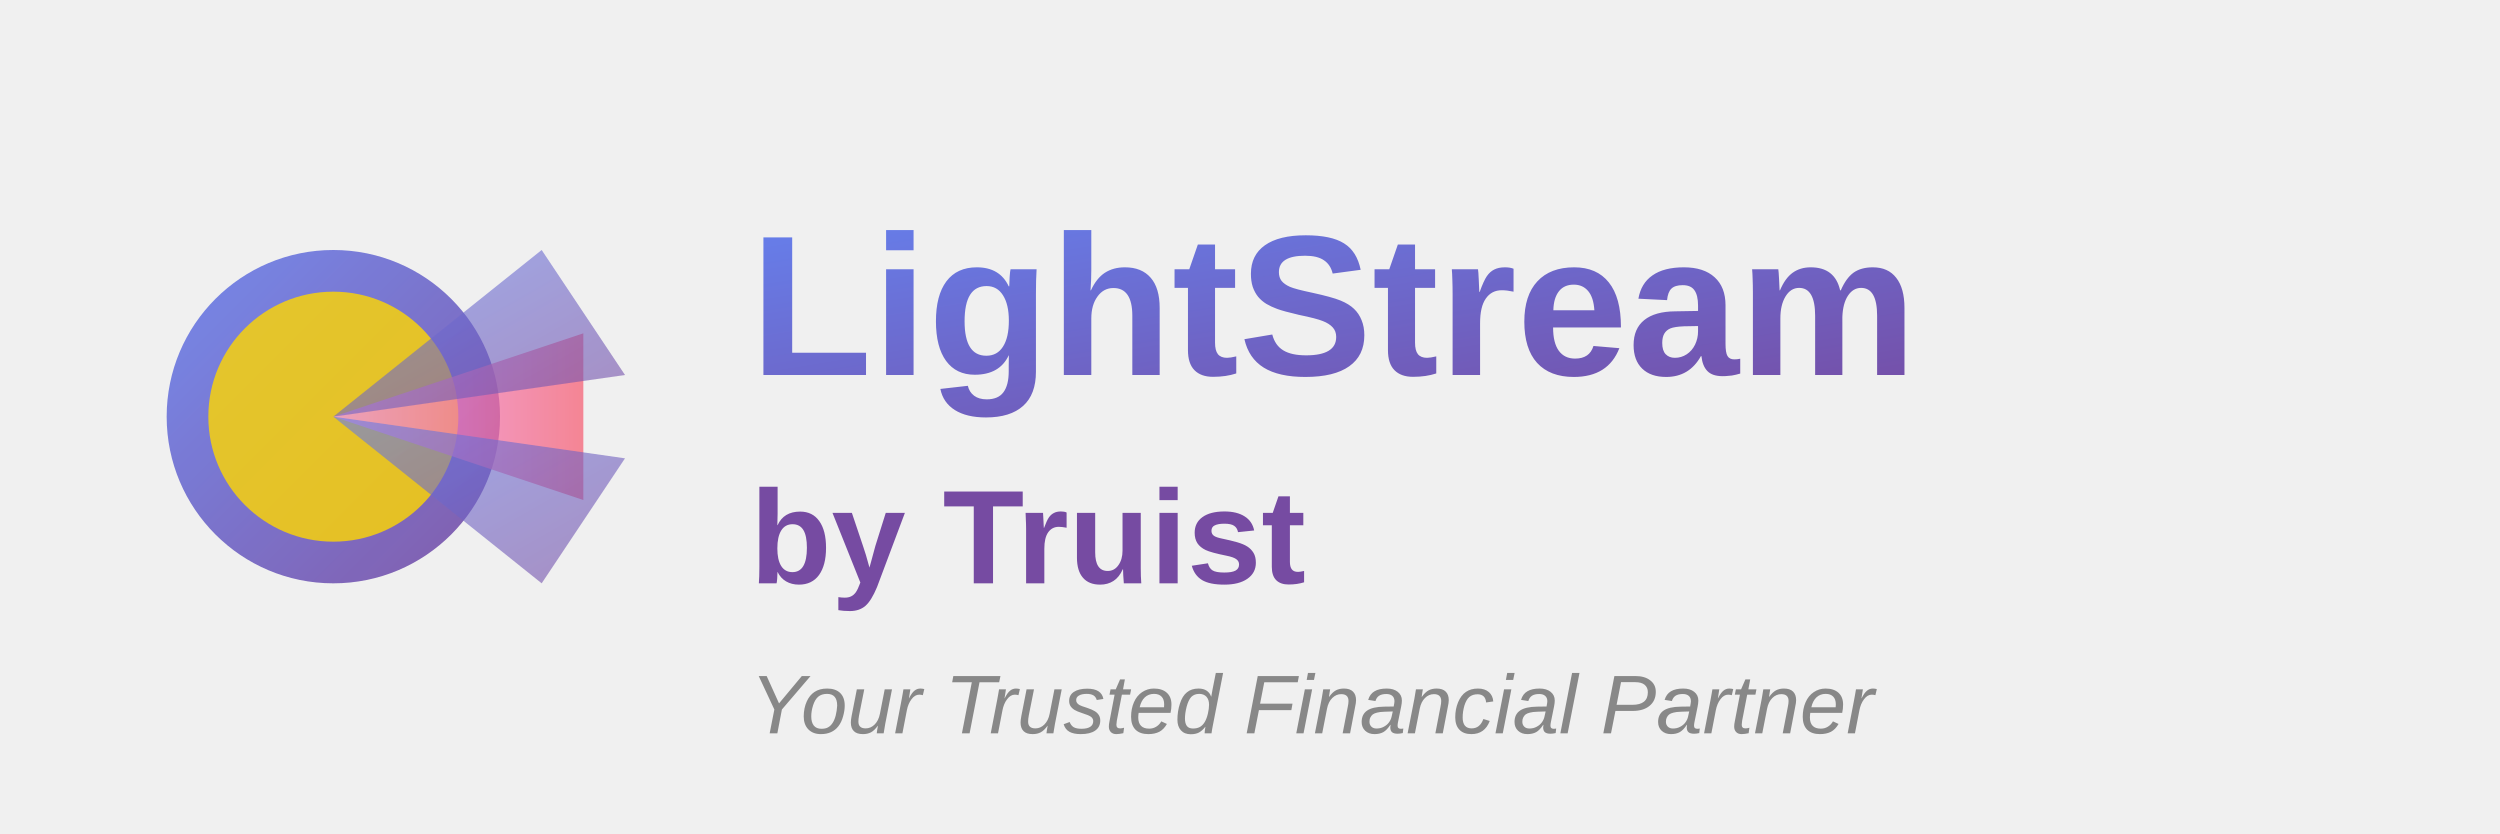
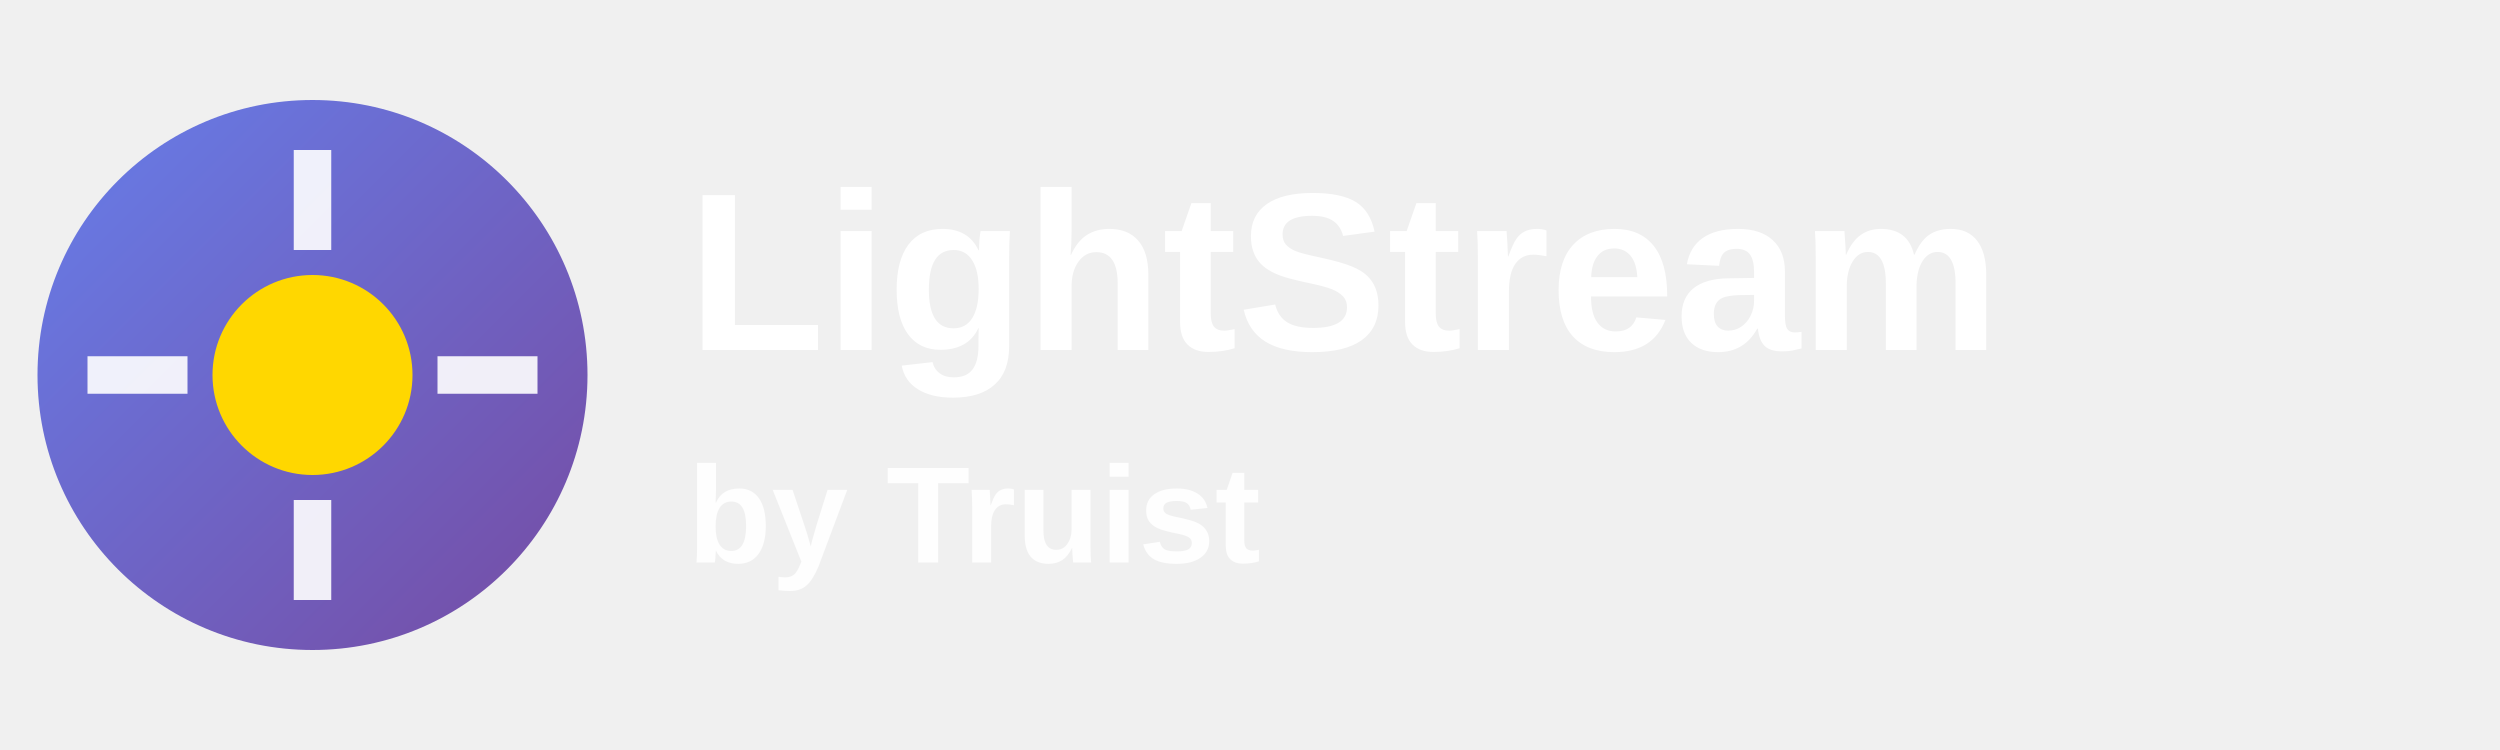
- <svg xmlns="http://www.w3.org/2000/svg" width="300" height="100">
+ <svg xmlns="http://www.w3.org/2000/svg" width="200" height="60" viewBox="0 0 200 60">
  <defs>
-     <linearGradient id="gradient1" x1="0%" y1="0%" x2="100%" y2="100%">
+     <linearGradient id="logoGradient" x1="0%" y1="0%" x2="100%" y2="100%">
      <stop offset="0%" style="stop-color:#667eea;stop-opacity:1" />
      <stop offset="100%" style="stop-color:#764ba2;stop-opacity:1" />
    </linearGradient>
-     <linearGradient id="gradient2" x1="0%" y1="0%" x2="100%" y2="0%">
-       <stop offset="0%" style="stop-color:#f093fb;stop-opacity:1" />
-       <stop offset="100%" style="stop-color:#f5576c;stop-opacity:1" />
-     </linearGradient>
  </defs>
-   <g transform="translate(10, 20)">
-     <circle cx="30" cy="30" r="20" fill="url(#gradient1)" opacity="0.9" />
-     <circle cx="30" cy="30" r="15" fill="#FFD700" opacity="0.8" />
-     <path d="M 30 30 L 60 20 L 60 40 Z" fill="url(#gradient2)" opacity="0.7" />
-     <path d="M 30 30 L 55 10 L 65 25 Z" fill="url(#gradient1)" opacity="0.6" />
-     <path d="M 30 30 L 55 50 L 65 35 Z" fill="url(#gradient1)" opacity="0.6" />
+   <circle cx="25" cy="30" r="22" fill="url(#logoGradient)" />
+   <g transform="translate(25, 30)">
+     <circle cx="0" cy="0" r="8" fill="#FFD700" />
+     <rect x="-1.5" y="-18" width="3" height="8" fill="white" opacity="0.9" />
+     <rect x="-1.5" y="10" width="3" height="8" fill="white" opacity="0.9" />
+     <rect x="-18" y="-1.5" width="8" height="3" fill="white" opacity="0.9" />
+     <rect x="10" y="-1.5" width="8" height="3" fill="white" opacity="0.9" />
  </g>
-   <text x="90" y="45" font-family="'Segoe UI', Arial, sans-serif" font-size="24" font-weight="700" fill="url(#gradient1)">
+   <text x="55" y="28" font-family="Arial, sans-serif" font-size="18" font-weight="700" fill="white">
    LightStream
  </text>
-   <text x="90" y="70" font-family="'Segoe UI', Arial, sans-serif" font-size="16" font-weight="600" fill="#764ba2">
+   <text x="55" y="45" font-family="Arial, sans-serif" font-size="11" font-weight="600" fill="white" opacity="0.9">
    by Truist
  </text>
-   <text x="90" y="88" font-family="'Segoe UI', Arial, sans-serif" font-size="10" fill="#888" font-style="italic">
-     Your Trusted Financial Partner
-   </text>
</svg>
